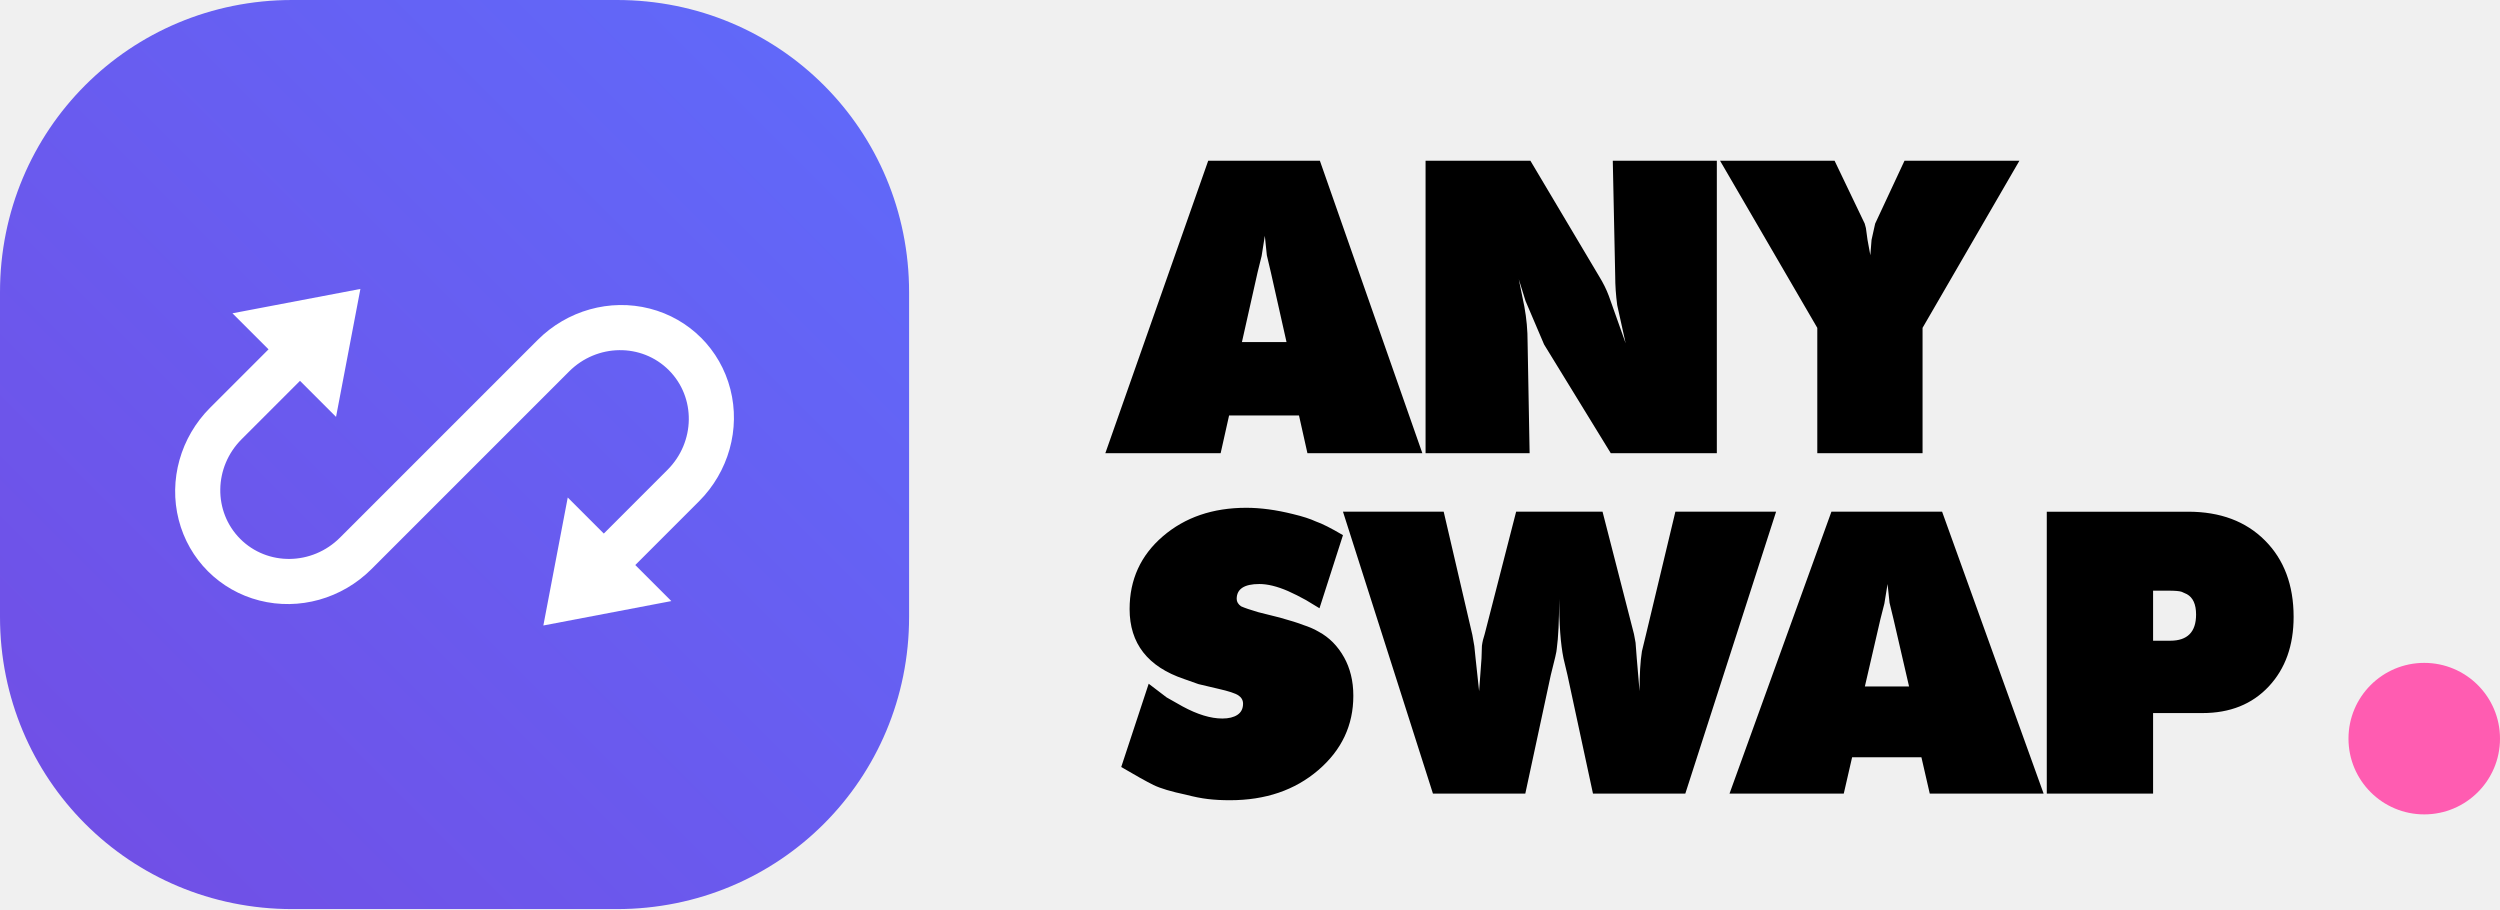
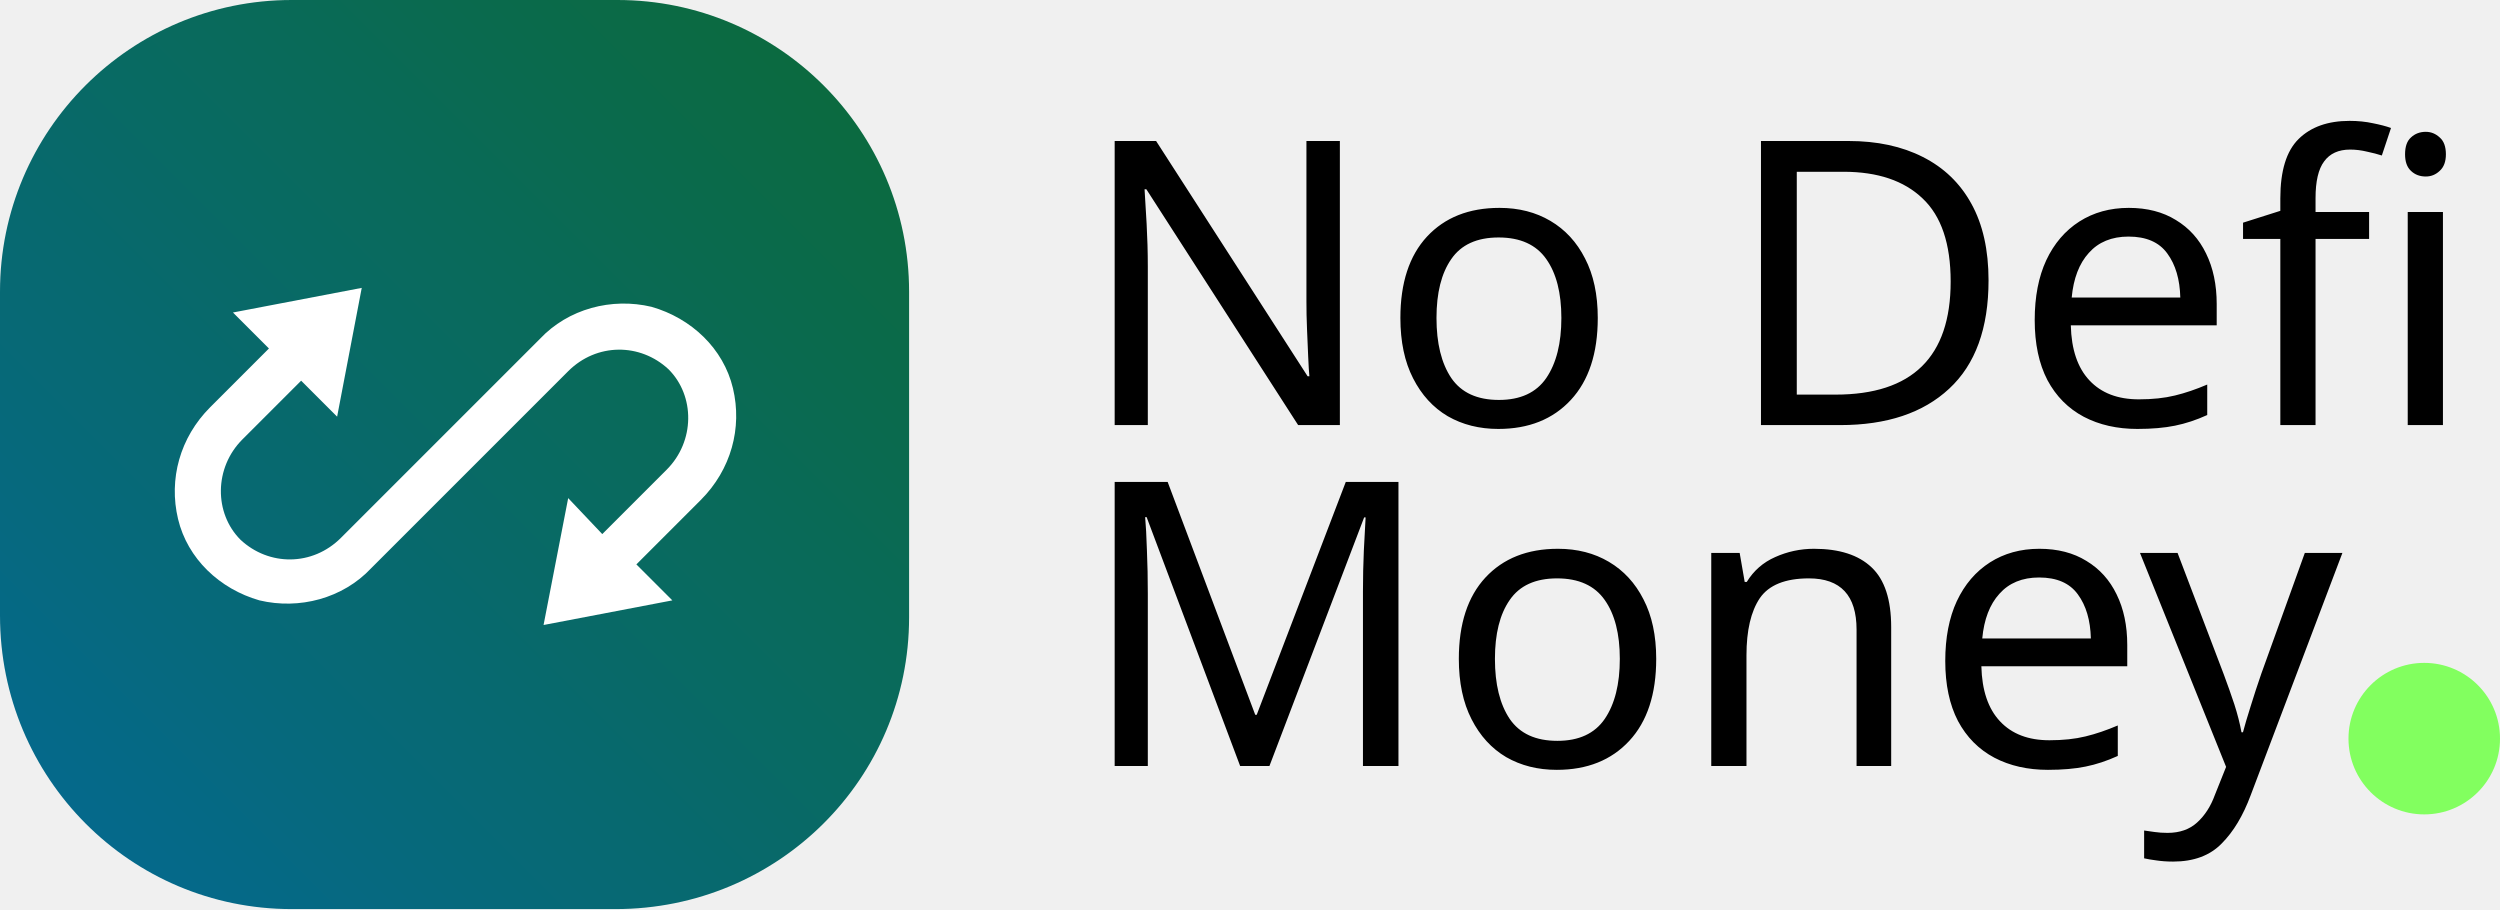
- <svg xmlns="http://www.w3.org/2000/svg" width="132" height="48" viewBox="0 0 132 48">
-   <defs>
-     <linearGradient id="prefix__a" x1="100%" x2="0%" y1="0%" y2="100%">
-       <stop offset="0%" stop-color="#5F6BFB" />
-       <stop offset="100%" stop-color="#724DE4" />
-     </linearGradient>
-   </defs>
-   <g fill="none" fill-rule="evenodd">
-     <path fill="url(#prefix__a)" d="M32.571 0H15.43C6.857 0 0 6.857 0 15.429V32.57C0 41.143 6.857 48 15.429 48H32.57C41.143 48 48 41.143 48 32.571V15.43C48 6.857 41.143 0 32.571 0z" />
-     <path fill="#FFF" d="M11.094 21.529c-1.563 1.562-2.196 3.819-1.658 5.918.536 2.1 2.16 3.724 4.26 4.26 2.099.537 4.355-.096 5.918-1.659l10.434-10.434c1.474-1.474 3.83-1.504 5.265-.07 1.435 1.435 1.404 3.791-.07 5.265l-3.362 3.363-1.904-1.904-1.288 6.758 6.758-1.289-1.904-1.903 3.363-3.363c1.563-1.562 2.196-3.819 1.658-5.918-.536-2.1-2.16-3.724-4.26-4.26-2.099-.537-4.355.096-5.918 1.659L17.952 28.386c-1.474 1.474-3.83 1.504-5.265.07-1.435-1.435-1.404-3.791.07-5.265l3.083-3.083 1.903 1.903 1.286-6.755-6.755 1.286 1.904 1.903-3.084 3.084z" />
-     <g fill="#000" fill-rule="nonzero">
-       <path d="M6.45 15.929l.446-1.992h3.691l.445 1.992H17.1L11.69.488H5.793L.362 15.928H6.45zm3.48-5.868H7.574l.827-3.684.212-.857.17-1.07.106 1.028.212.899.827 3.684zm12.834 5.868l-.106-5.804c0-.357-.014-.689-.043-.996-.028-.307-.07-.617-.127-.932l-.297-1.456.36 1.157.977 2.291 3.521 5.74h5.6V.488h-5.494l.128 6.082c0 .5.035 1.013.106 1.542l.445 2.013-.89-2.506c-.128-.342-.298-.685-.51-1.028L22.806.488H17.27v15.44h5.495zm20.747 0V9.31L48.624.488h-6.067l-1.549 3.32-.19.856-.064.814-.149-.814-.085-.621-.063-.236-1.591-3.32h-6.047l5.134 8.824v6.618h5.558zM6.94 34.252c1.877 0 3.432-.53 4.666-1.59 1.233-1.059 1.85-2.366 1.85-3.922 0-.399-.043-.767-.127-1.104-.084-.337-.203-.643-.357-.919-.336-.605-.785-1.06-1.345-1.362-.14-.083-.277-.151-.41-.206-.133-.056-.263-.104-.39-.145-.28-.11-.693-.24-1.24-.392l-1.155-.29c-.42-.123-.722-.226-.904-.309-.154-.11-.231-.24-.231-.392 0-.523.399-.785 1.198-.785.434 0 .939.124 1.513.372.308.138.624.296.946.475.14.082.378.227.715.433l1.24-3.86c-.63-.371-1.107-.612-1.43-.722-.294-.138-.7-.269-1.219-.393-.882-.22-1.702-.33-2.459-.33-1.765 0-3.233.502-4.403 1.507-1.17 1.005-1.755 2.285-1.755 3.84 0 1.816.96 3.048 2.88 3.695l.756.268 1.05.248c.547.124.901.24 1.062.35.161.11.242.255.242.434 0 .262-.098.458-.294.589-.196.13-.463.196-.799.196-.617 0-1.317-.214-2.102-.64l-.84-.475-.947-.722-1.45 4.397c.77.454 1.338.77 1.703.95.364.178.939.35 1.723.515.42.11.806.186 1.156.227.35.042.736.062 1.156.062zm15.596-.35l1.345-6.256c.21-.812.315-1.273.315-1.383.084-.605.126-1.486.126-2.642 0 1.335.077 2.38.231 3.138l.21.887 1.346 6.255h4.876l4.793-14.884H30.46l-1.556 6.503-.21.867c-.084.523-.126 1.225-.126 2.106l-.147-1.734-.063-.826-.084-.454-1.66-6.462h-4.562l-1.66 6.462c-.07.206-.12.413-.147.62l-.021.66-.127 1.734-.189-1.755-.063-.62-.105-.598-1.513-6.503h-5.318l4.75 14.884h4.877zm16.815 0l.441-1.92h3.658l.441 1.92h6.012l-5.36-14.885h-5.844l-5.38 14.884h6.032zm3.447-5.657h-2.333l.82-3.55.21-.826.168-1.033.105.991.21.867.82 3.551zm12.885 5.656V29.65h2.606c1.458 0 2.624-.468 3.5-1.404.876-.936 1.314-2.16 1.314-3.674 0-1.68-.505-3.025-1.514-4.036-1.009-1.012-2.36-1.518-4.056-1.518H50.07v14.884h5.612zm.904-8.071h-.904v-2.643h.799c.364 0 .602.021.714.062l.274.124c.322.18.483.537.483 1.074 0 .922-.455 1.383-1.366 1.383z" transform="translate(58 8)" />
+ <svg xmlns="http://www.w3.org/2000/svg" version="1.1" x="0px" y="0px" viewBox="0 0 132 48" style="enable-background:new 0 0 132 48;" xml:space="preserve">
+   <style type="text/css">
+ 	.st0{fill-rule:evenodd;clip-rule:evenodd;fill:url(#SVGID_1_);}
+ 	.st1{fill-rule:evenodd;clip-rule:evenodd;fill:#FFFFFF;}
+ 	.st2{display:none;}
+ 	.st3{display:inline;}
+ 	.st4{fill-rule:evenodd;clip-rule:evenodd;fill:#82FF5F;}
+ 	.st5{font-family:'AbrilFatface-Italic';}
+ 	.st6{font-size:21px;}
+ </style>
+   <g id="Layer_1">
+     <g>
+       <linearGradient id="SVGID_1_" gradientUnits="userSpaceOnUse" x1="-873.396" y1="554.271" x2="-874.396" y2="553.271" gradientTransform="matrix(48 0 0 -48 41971 26605)">
+         <stop offset="0" style="stop-color:#0C6A37" />
+         <stop offset="1" style="stop-color:#046994" />
+       </linearGradient>
+       <path class="st0" d="M32.6,0H15.4C6.9,0,0,6.9,0,15.4v17.1C0,41.1,6.9,48,15.4,48h17.1C41.1,48,48,41.1,48,32.6V15.4    C48,6.9,41.1,0,32.6,0z" />
+       <path class="st1" d="M11.1,21.5c-1.6,1.6-2.2,3.8-1.7,5.9c0.5,2.1,2.2,3.7,4.3,4.3c2.1,0.5,4.4-0.1,5.9-1.7L30,19.6    c1.5-1.5,3.8-1.5,5.3-0.1c1.4,1.4,1.4,3.8-0.1,5.3l-3.4,3.4L30,26.3L28.7,33l6.8-1.3l-1.9-1.9l3.4-3.4c1.6-1.6,2.2-3.8,1.7-5.9    c-0.5-2.1-2.2-3.7-4.3-4.3c-2.1-0.5-4.4,0.1-5.9,1.7L18,28.4c-1.5,1.5-3.8,1.5-5.3,0.1c-1.4-1.4-1.4-3.8,0.1-5.3l3.1-3.1l1.9,1.9    l1.3-6.8l-6.8,1.3l1.9,1.9L11.1,21.5z" />
+       <g class="st2">
+         <path class="st3" d="M64.4,23.9l0.4-2h3.7l0.4,2h6.1L69.7,8.5h-5.9l-5.4,15.4L64.4,23.9L64.4,23.9z M67.9,18.1h-2.4l0.8-3.7     l0.2-0.9l0.2-1.1l0.1,1l0.2,0.9L67.9,18.1L67.9,18.1z M80.8,23.9l-0.1-5.8c0-0.4,0-0.7,0-1c0-0.3-0.1-0.6-0.1-0.9l-0.3-1.5     l0.4,1.2l1,2.3l3.5,5.7h5.6V8.5h-5.5l0.1,6.1c0,0.5,0,1,0.1,1.5l0.4,2l-0.9-2.5c-0.1-0.3-0.3-0.7-0.5-1l-3.6-6.1h-5.5v15.4     L80.8,23.9L80.8,23.9z M101.5,23.9v-6.6l5.1-8.8h-6.1L99,11.8l-0.2,0.9l-0.1,0.8l-0.1-0.8L98.5,12l-0.1-0.2l-1.6-3.3h-6l5.1,8.8     v6.6C96,23.9,101.5,23.9,101.5,23.9z M64.9,42.3c1.9,0,3.4-0.5,4.7-1.6c1.2-1.1,1.8-2.4,1.8-3.9c0-0.4,0-0.8-0.1-1.1     S71.1,35,71,34.7c-0.3-0.6-0.8-1.1-1.3-1.4c-0.1-0.1-0.3-0.2-0.4-0.2C69.1,33.1,69,33,68.8,33c-0.3-0.1-0.7-0.2-1.2-0.4l-1.2-0.3     c-0.4-0.1-0.7-0.2-0.9-0.3c-0.2-0.1-0.2-0.2-0.2-0.4c0-0.5,0.4-0.8,1.2-0.8c0.4,0,0.9,0.1,1.5,0.4c0.3,0.1,0.6,0.3,0.9,0.5     c0.1,0.1,0.4,0.2,0.7,0.4l1.2-3.9c-0.6-0.4-1.1-0.6-1.4-0.7c-0.3-0.1-0.7-0.3-1.2-0.4c-0.9-0.2-1.7-0.3-2.5-0.3     c-1.8,0-3.2,0.5-4.4,1.5c-1.2,1-1.8,2.3-1.8,3.8c0,1.8,1,3,2.9,3.7l0.8,0.3l1.1,0.2c0.5,0.1,0.9,0.2,1.1,0.3     c0.2,0.1,0.2,0.3,0.2,0.4c0,0.3-0.1,0.5-0.3,0.6c-0.2,0.1-0.5,0.2-0.8,0.2c-0.6,0-1.3-0.2-2.1-0.6l-0.8-0.5l-0.9-0.7l-1.5,4.4     c0.8,0.5,1.3,0.8,1.7,1c0.4,0.2,0.9,0.3,1.7,0.5c0.4,0.1,0.8,0.2,1.2,0.2C64.1,42.2,64.5,42.3,64.9,42.3L64.9,42.3z M80.5,41.9     l1.3-6.3c0.2-0.8,0.3-1.3,0.3-1.4c0.1-0.6,0.1-1.5,0.1-2.6c0,1.3,0.1,2.4,0.2,3.1l0.2,0.9l1.3,6.3H89L93.8,27h-5.3l-1.6,6.5     l-0.2,0.9c-0.1,0.5-0.1,1.2-0.1,2.1l-0.1-1.7l-0.1-0.8l-0.1-0.5L84.6,27h-4.6l-1.7,6.5c-0.1,0.2-0.1,0.4-0.1,0.6l0,0.7l-0.1,1.7     l-0.2-1.8l-0.1-0.6l-0.1-0.6L76.2,27h-5.3l4.8,14.9L80.5,41.9L80.5,41.9z M97.4,41.9l0.4-1.9h3.7l0.4,1.9h6L102.5,27h-5.8     l-5.4,14.9L97.4,41.9L97.4,41.9z M100.8,36.2h-2.3l0.8-3.6l0.2-0.8l0.2-1l0.1,1l0.2,0.9C100,32.7,100.8,36.2,100.8,36.2z      M113.7,41.9v-4.3h2.6c1.5,0,2.6-0.5,3.5-1.4c0.9-0.9,1.3-2.2,1.3-3.7c0-1.7-0.5-3-1.5-4c-1-1-2.4-1.5-4.1-1.5h-7.5v14.9     L113.7,41.9L113.7,41.9z M114.6,33.8h-0.9v-2.6h0.8c0.4,0,0.6,0,0.7,0.1l0.3,0.1c0.3,0.2,0.5,0.5,0.5,1.1     C116,33.4,115.5,33.8,114.6,33.8z" />
+       </g>
+       <circle class="st4" cx="128" cy="39" r="4" />
    </g>
-     <circle cx="128" cy="39" r="4" fill="#FF5CB1" />
+   </g>
+   <g id="Layer_2">
+     <text transform="matrix(1 0 0 1 56.8232 22.4447)">
+       <tspan x="0" y="0" class="st5 st6">No Defi</tspan>
+       <tspan x="0" y="18" class="st5 st6">Money</tspan>
+     </text>
  </g>
</svg>
